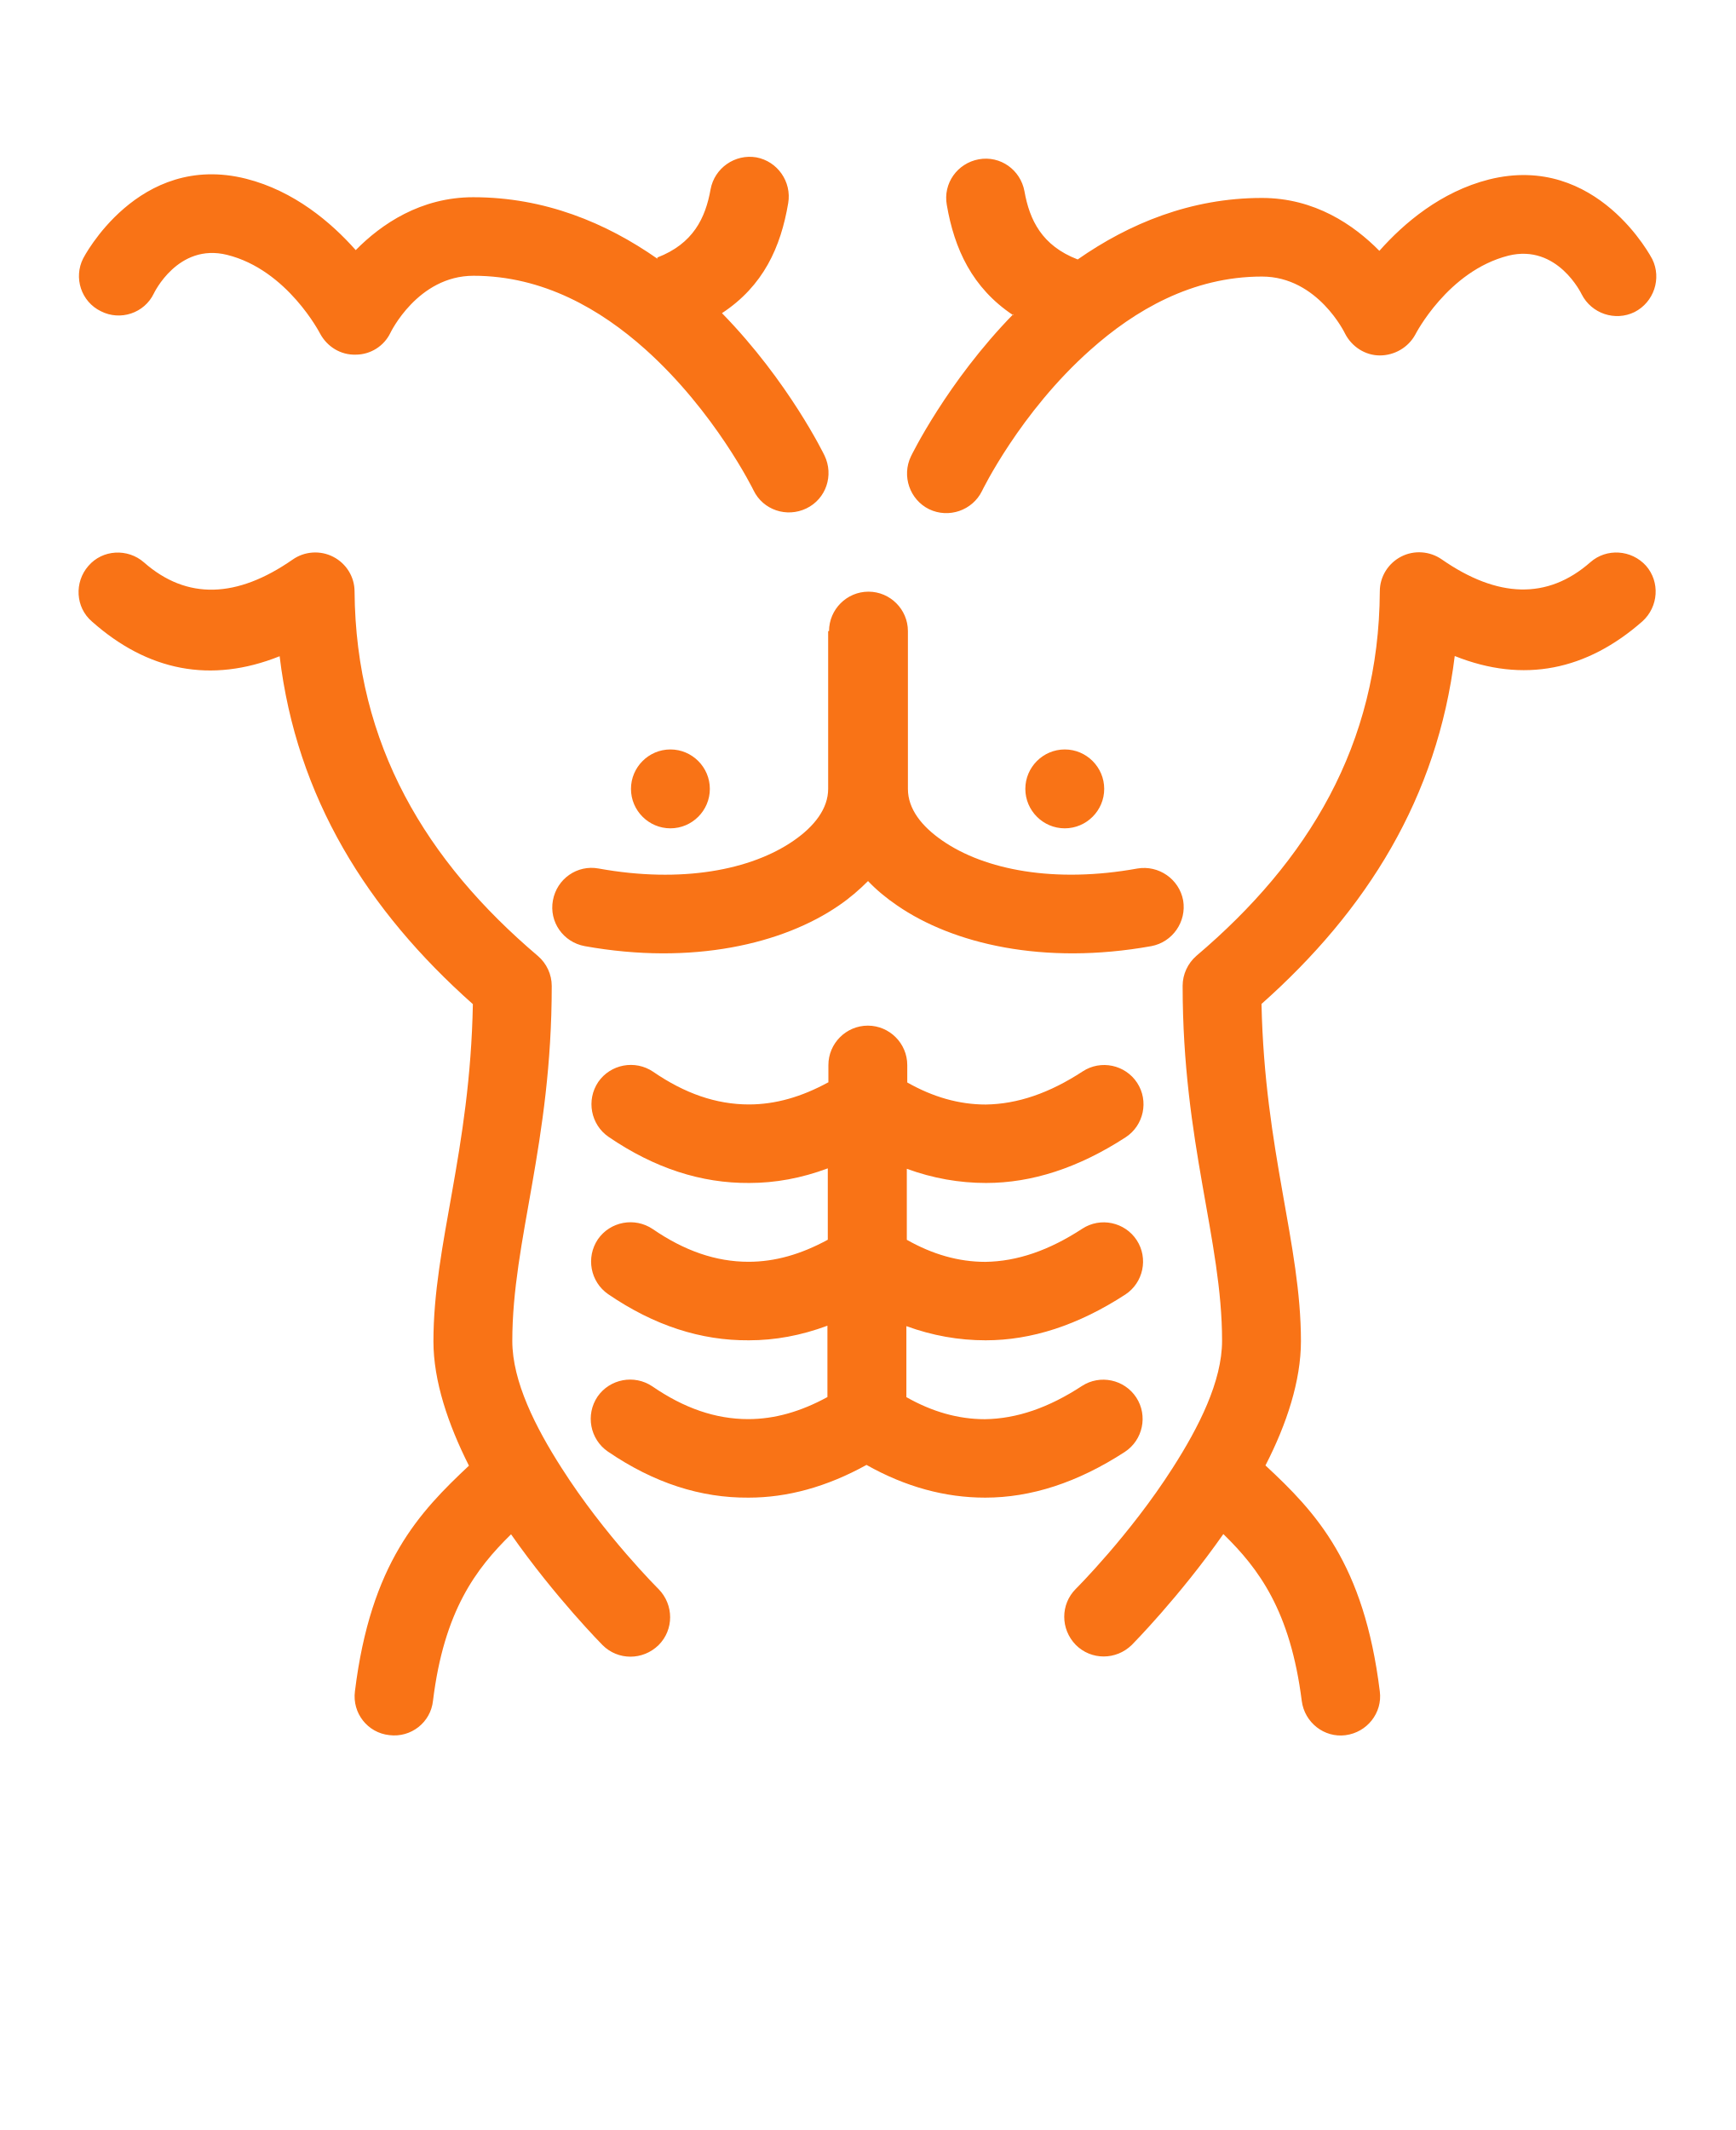
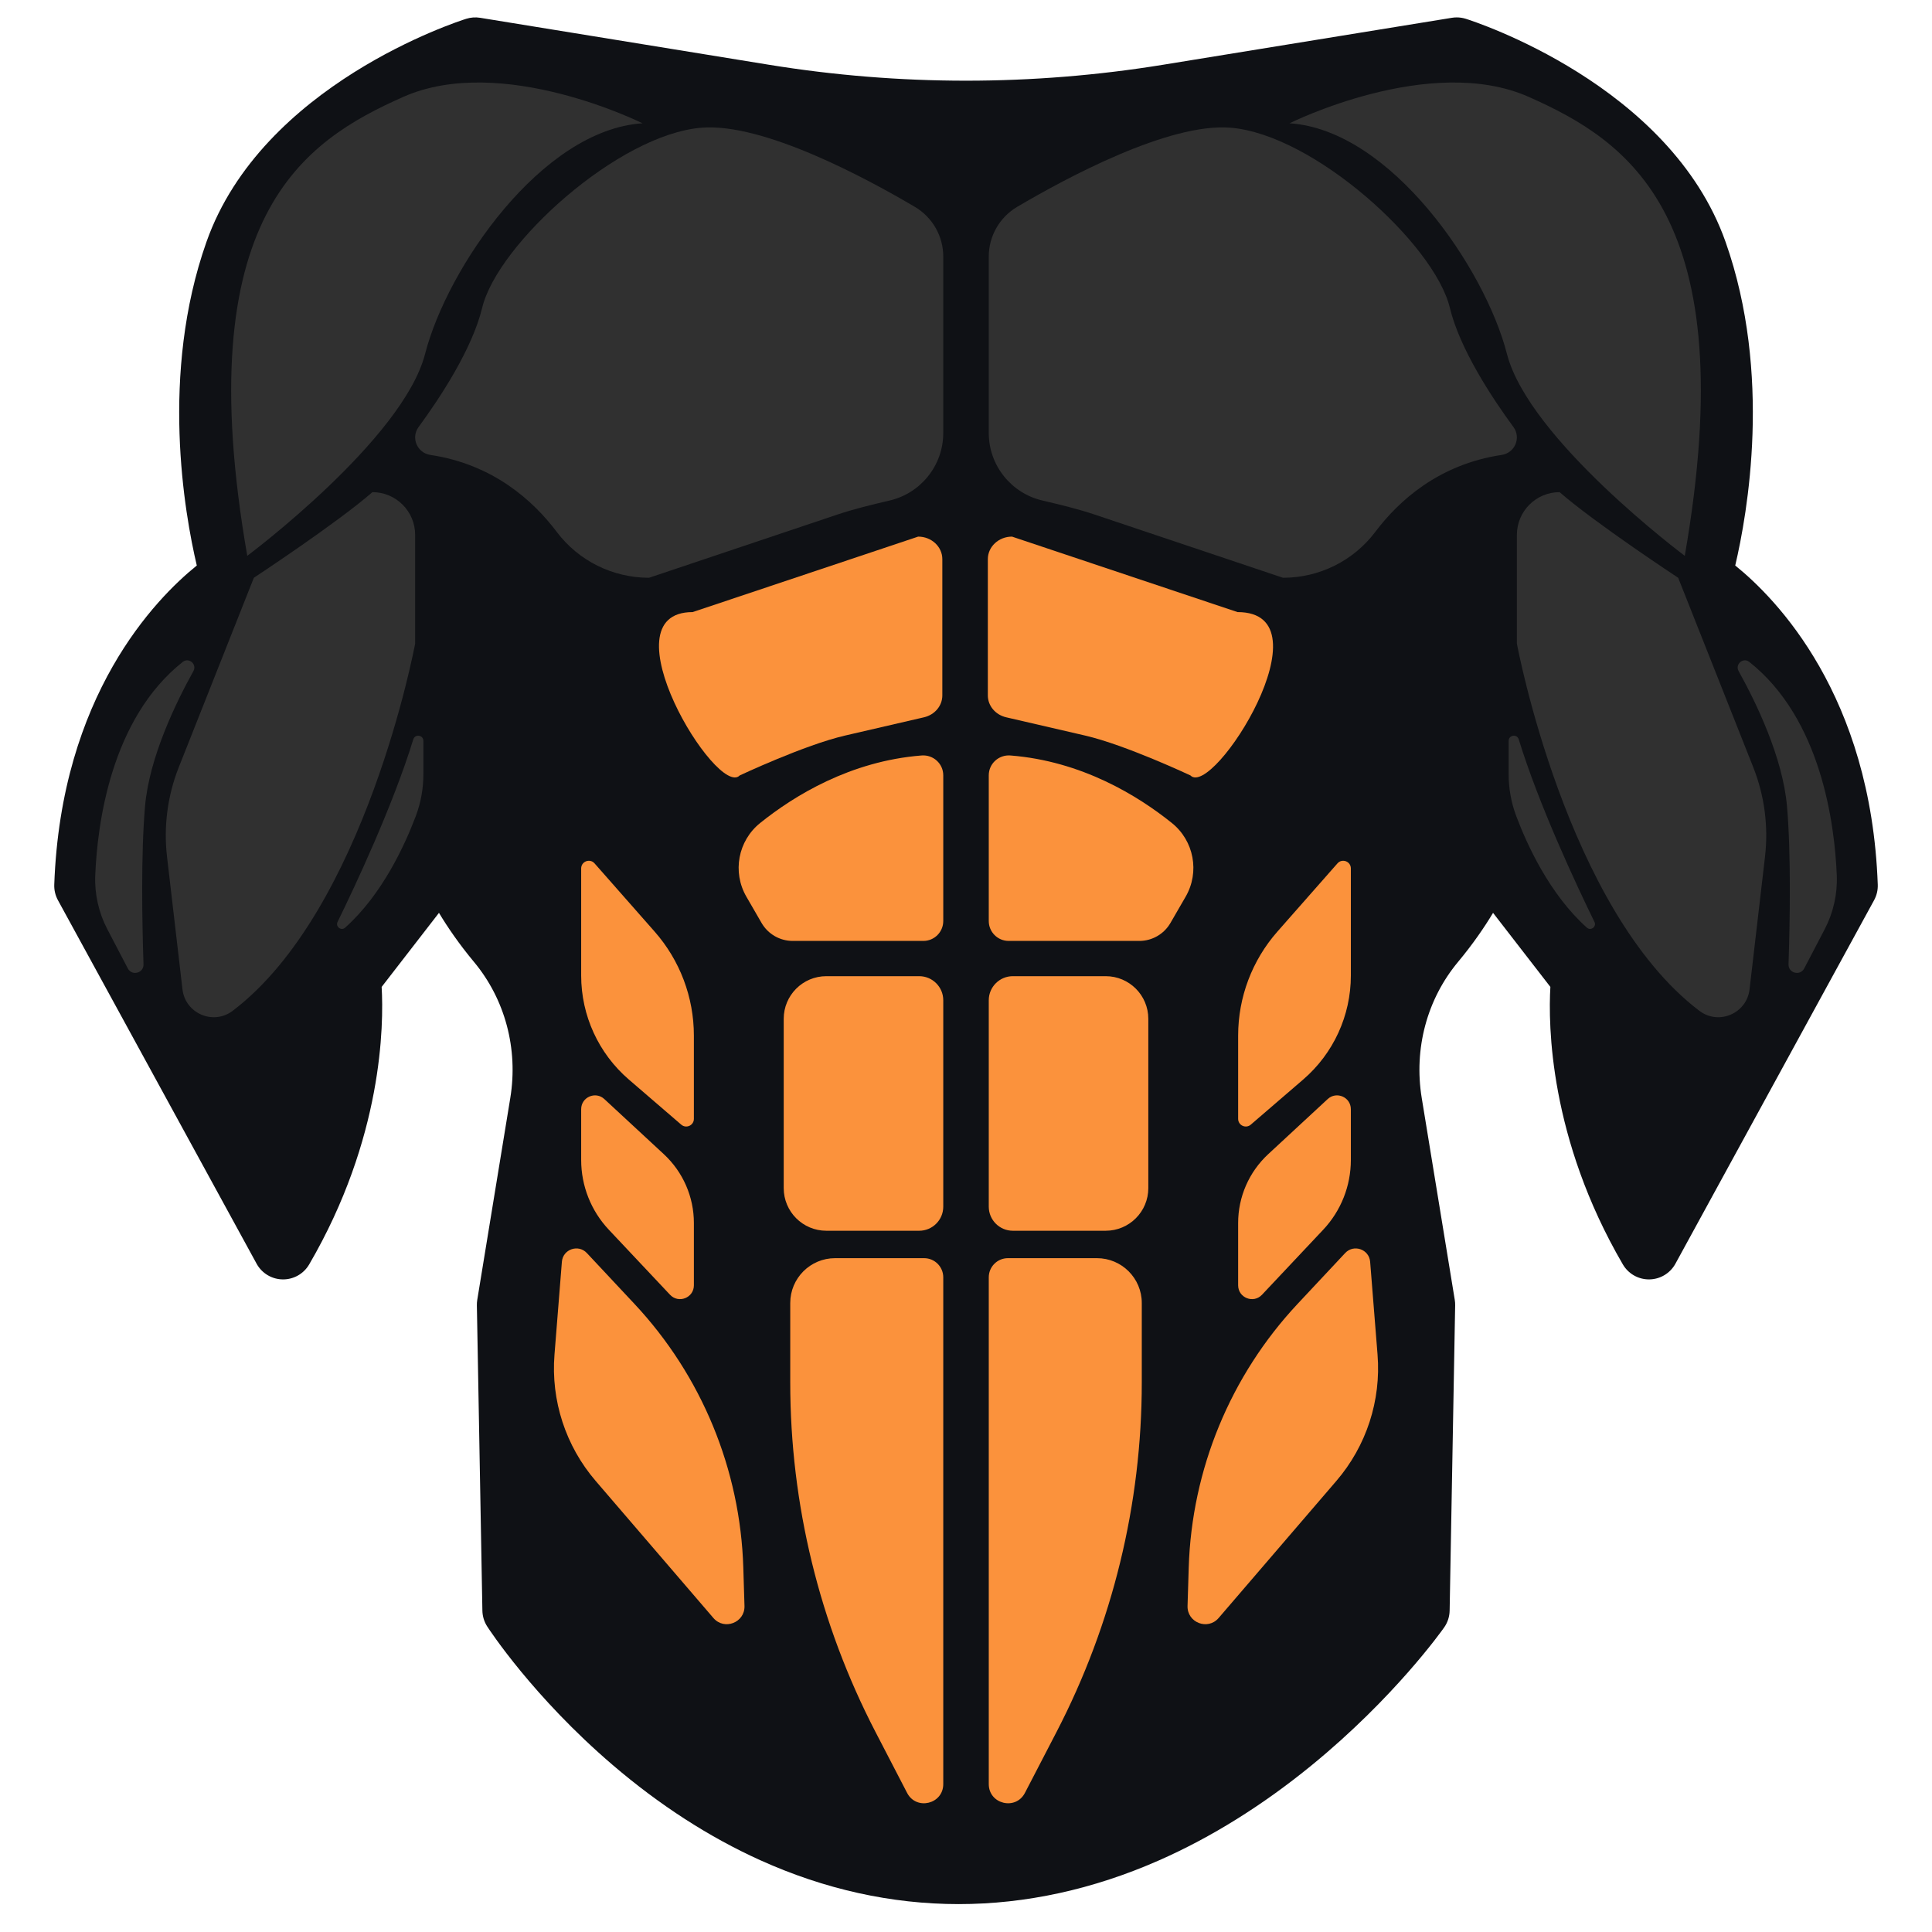
- <svg xmlns="http://www.w3.org/2000/svg" fill="#f97316" version="1.1" viewBox="-5.0 -10.0 110.0 135.0">
-   <path d="m72.574 87.25c2.227 2.176 4.227 4.852 4.949 10.551 0.176 1.375 1.426 2.352 2.773 2.176 1.375-0.176 2.352-1.426 2.176-2.773-1-8.125-4.051-11.352-7.25-14.324 1.352-2.625 2.25-5.375 2.25-7.875 0-6.148-2.301-12.023-2.5-21.375 6.699-5.949 11.148-13.102 12.25-22.051 4.375 1.75 8.375 0.898 11.898-2.199 1.023-0.926 1.125-2.5 0.227-3.523-0.926-1.023-2.5-1.125-3.523-0.227-2.727 2.398-5.898 2.273-9.426-0.176-0.75-0.523-1.75-0.602-2.574-0.176-0.824 0.426-1.352 1.273-1.352 2.199-0.051 9.727-4.551 17.102-11.625 23.102-0.551 0.477-0.875 1.176-0.875 1.898 0 10 2.5 16.102 2.5 22.5 0 2.574-1.477 5.477-3.125 8.051-2.727 4.273-6.148 7.676-6.148 7.676-0.977 0.977-0.977 2.551 0 3.551 0.977 0.977 2.551 0.977 3.551 0 0 0 3-3.023 5.801-7.023zm-47.824-4.375c-3.176 2.977-6.25 6.199-7.25 14.324-0.176 1.375 0.801 2.625 2.176 2.773 1.375 0.176 2.625-0.801 2.773-2.176 0.699-5.699 2.727-8.375 4.949-10.551 2.801 4 5.801 7.023 5.801 7.023 0.977 0.977 2.551 0.977 3.551 0 0.977-0.977 0.977-2.551 0-3.551 0 0-3.426-3.398-6.148-7.676-1.648-2.574-3.125-5.477-3.125-8.051 0-6.398 2.5-12.5 2.5-22.5 0-0.727-0.324-1.426-0.875-1.898-7.074-6-11.551-13.375-11.625-23.102 0-0.926-0.523-1.773-1.352-2.199-0.824-0.426-1.824-0.352-2.574 0.176-3.523 2.449-6.699 2.574-9.426 0.176-1.023-0.898-2.625-0.824-3.523 0.227-0.898 1.023-0.824 2.625 0.227 3.523 3.523 3.125 7.523 3.949 11.898 2.199 1.074 8.949 5.551 16.102 12.25 22.051-0.176 9.352-2.5 15.227-2.5 21.375 0 2.5 0.926 5.25 2.25 7.875zm22.75-24.273c-1.699 0.926-3.352 1.398-5.023 1.398-2.074 0-4.074-0.699-6.074-2.074-1.148-0.773-2.699-0.477-3.477 0.648-0.773 1.148-0.477 2.699 0.648 3.477 2.926 2 5.898 2.949 8.926 2.926 1.648 0 3.301-0.301 4.977-0.926v4.523c-1.699 0.926-3.352 1.398-5.023 1.398-2.074 0-4.074-0.699-6.074-2.074-1.148-0.773-2.699-0.477-3.477 0.648-0.773 1.148-0.477 2.699 0.648 3.477 2.926 2 5.898 2.949 8.926 2.926 1.648 0 3.301-0.301 4.977-0.926v4.523c-1.699 0.926-3.352 1.398-5.023 1.398-2.074 0-4.074-0.699-6.074-2.074-1.148-0.773-2.699-0.477-3.477 0.648-0.773 1.148-0.477 2.699 0.648 3.477 2.926 2 5.898 2.949 8.926 2.926 2.449 0 4.949-0.676 7.477-2.074 2.477 1.398 5 2.074 7.523 2.074 2.898 0 5.852-0.949 8.852-2.898 1.148-0.75 1.477-2.301 0.727-3.449-0.75-1.148-2.301-1.477-3.449-0.727-2.102 1.375-4.125 2.074-6.148 2.102-1.699 0-3.352-0.477-4.977-1.398v-4.5c1.648 0.602 3.324 0.898 5.023 0.898 2.898 0 5.852-0.949 8.852-2.898 1.148-0.75 1.477-2.301 0.727-3.449-0.75-1.148-2.301-1.477-3.449-0.727-2.102 1.375-4.125 2.074-6.148 2.102-1.699 0-3.352-0.477-4.977-1.398v-4.5c1.648 0.602 3.324 0.898 5.023 0.898 2.898 0 5.852-0.949 8.852-2.898 1.148-0.75 1.477-2.301 0.727-3.449-0.75-1.148-2.301-1.477-3.449-0.727-2.102 1.375-4.125 2.074-6.148 2.102-1.699 0-3.352-0.477-4.977-1.398v-1.102c0-1.375-1.125-2.5-2.5-2.5s-2.5 1.125-2.5 2.5v1.102zm0-28.602v10c0 1.25-0.875 2.375-2.176 3.273-2.699 1.875-7.125 2.727-12.375 1.773-1.352-0.25-2.648 0.648-2.898 2.023-0.25 1.352 0.648 2.648 2.023 2.898 6.824 1.227 12.574-0.148 16.102-2.574 0.699-0.477 1.301-1 1.852-1.551 0.523 0.551 1.148 1.074 1.852 1.551 3.523 2.426 9.273 3.801 16.102 2.574 1.352-0.25 2.25-1.551 2.023-2.898-0.25-1.352-1.551-2.25-2.898-2.023-5.227 0.949-9.676 0.102-12.375-1.773-1.301-0.898-2.176-2-2.176-3.273v-10c0-1.375-1.125-2.5-2.5-2.5s-2.5 1.125-2.5 2.5zm15 7.5c1.375 0 2.5 1.125 2.5 2.5s-1.125 2.5-2.5 2.5-2.5-1.125-2.5-2.5 1.125-2.5 2.5-2.5zm-25 0c1.375 0 2.5 1.125 2.5 2.5s-1.125 2.5-2.5 2.5-2.5-1.125-2.5-2.5 1.125-2.5 2.5-2.5zm-0.824-31.102c-3.25-2.273-7.148-3.898-11.676-3.898-3.324 0-5.824 1.699-7.449 3.352-1.551-1.75-3.898-3.75-6.949-4.523-6.852-1.727-10.328 5.047-10.328 5.047-0.625 1.227-0.125 2.75 1.125 3.352 1.227 0.625 2.75 0.125 3.352-1.125 0 0 1.523-3.227 4.648-2.449 3.824 0.949 5.898 5 5.898 5 0.449 0.824 1.301 1.352 2.25 1.324 0.949 0 1.801-0.551 2.199-1.375 0 0 1.727-3.625 5.273-3.625 4.426 0 8.074 2.148 10.875 4.648 4.449 3.977 6.875 8.949 6.875 8.949 0.602 1.25 2.102 1.75 3.352 1.148 1.25-0.602 1.75-2.102 1.148-3.352 0 0-2.25-4.676-6.5-9.023 2.625-1.727 3.727-4.176 4.199-6.977 0.227-1.352-0.676-2.648-2.023-2.898-1.352-0.227-2.648 0.676-2.898 2.023-0.324 1.824-1.102 3.449-3.375 4.324zm22.574 3.5c-4.227 4.324-6.5 9.023-6.5 9.023-0.602 1.25-0.074 2.75 1.148 3.352 1.25 0.602 2.75 0.074 3.352-1.148 0 0 2.398-4.977 6.875-8.949 2.801-2.5 6.449-4.648 10.875-4.648 3.551 0 5.273 3.625 5.273 3.625 0.426 0.824 1.273 1.375 2.199 1.375 0.926 0 1.801-0.5 2.25-1.324 0 0 2.051-4.023 5.898-5 3.125-0.773 4.648 2.449 4.648 2.449 0.625 1.227 2.125 1.727 3.352 1.125 1.227-0.625 1.727-2.125 1.125-3.352 0 0-3.477-6.773-10.352-5.051-3.051 0.773-5.398 2.773-6.949 4.523-1.625-1.648-4.102-3.352-7.449-3.352-4.5 0-8.426 1.625-11.676 3.898-2.273-0.875-3.051-2.5-3.375-4.324-0.25-1.352-1.523-2.273-2.898-2.023-1.352 0.25-2.273 1.523-2.023 2.898 0.477 2.773 1.602 5.25 4.199 6.977z" fill-rule="evenodd" />
+ <svg xmlns="http://www.w3.org/2000/svg" version="1.1" width="512" height="512" x="0" y="0" viewBox="0 0 512 512" style="enable-background:new 0 0 512 512" xml:space="preserve" class="">
+   <g>
+     <path fill="#0f1115" d="M386.049 4.612c-.429 0-.858.034-1.284.104L308.167 17.17c-17.194 2.796-34.744 4.213-52.163 4.213s-34.97-1.418-52.163-4.213L127.242 4.715a7.989 7.989 0 0 0-3.682.264c-2.203.692-54.126 17.43-68.852 59.146-12.363 35.022-5.801 71.956-2.555 85.742-10.916 8.808-35.98 34.384-37.773 84.578a7.995 7.995 0 0 0 .975 4.122l52.646 96.326a8.002 8.002 0 0 0 7.02 4.164 8 8 0 0 0 6.91-3.969c19.521-33.465 19.788-63.519 19.211-73.545l15.19-19.627c2.29 3.812 5.327 8.26 9.282 13.009 8.243 9.897 11.749 23.036 9.62 36.046l-8.755 53.505a8.038 8.038 0 0 0-.104 1.436l1.463 80.921a7.997 7.997 0 0 0 1.279 4.196c.487.754 12.166 18.666 33.233 36.696 12.433 10.641 25.595 19.136 39.121 25.247 17.086 7.72 34.777 11.635 52.583 11.635 17.78 0 35.654-3.904 53.125-11.604 13.818-6.09 27.406-14.555 40.388-25.16 21.999-17.971 34.626-35.809 35.152-36.56a7.99 7.99 0 0 0 1.45-4.451l1.463-80.921a7.933 7.933 0 0 0-.104-1.436l-8.755-53.505c-2.129-13.011 1.377-26.149 9.62-36.046 3.955-4.75 6.993-9.198 9.282-13.009l15.19 19.627c-.577 10.026-.31 40.081 19.211 73.545a8 8 0 0 0 6.91 3.969l.112-.001a7.998 7.998 0 0 0 6.908-4.163l52.646-96.326a8.005 8.005 0 0 0 .975-4.122c-1.793-50.194-26.857-75.77-37.773-84.578 3.246-13.786 9.808-50.72-2.555-85.742C442.573 22.41 390.65 5.672 388.447 4.979a8.015 8.015 0 0 0-2.398-.367z" opacity="1" data-original="#484f69" class="" />
+     <path fill="#303030" d="M170.261 32.674s-37.238-18.619-63.422-6.982-57.021 31.42-41.311 121.607c0 0 41.311-30.838 47.13-53.53s30.837-59.35 57.603-61.095z" opacity="1" data-original="#9fabce" class="" />
+     <path fill="#303030" d="M242.454 54.825a15.301 15.301 0 0 1 7.52 13.185v46.72c0 8.704-6.048 15.996-14.171 17.901-4.694 1.101-9.383 2.22-13.953 3.754l-49.851 16.732c-9.613 0-18.681-4.489-24.464-12.168-6.153-8.172-16.775-17.887-33.478-20.387-3.507-.525-5.224-4.54-3.125-7.399 5.659-7.711 14.206-20.645 16.854-31.613 4.073-16.874 36.075-45.966 58.185-47.712 16.316-1.289 43.407 13.269 56.483 20.987zM110.018 141.749v28.823s-13.09 70.544-48.363 97.308c-5.13 3.892-12.553.702-13.298-5.694l-4.094-35.137a49.024 49.024 0 0 1 3.117-23.727l19.893-50.205s22.11-14.546 31.42-22.692c6.255 0 11.325 5.07 11.325 11.324z" opacity="1" data-original="#9fabce" class="" />
+     <path fill="#303030" d="M48.428 175.413c1.622-1.285 3.836.622 2.83 2.43-4.655 8.367-11.702 22.889-12.824 35.847-1.105 12.77-.772 30.815-.404 41.857.078 2.346-3.072 3.176-4.159 1.095l-5.407-10.35a28.387 28.387 0 0 1-3.224-14.312c.565-13.726 4.161-41.496 23.188-56.567zM112.205 196.348v8.785c0 3.786-.666 7.54-1.997 11.084-2.851 7.595-8.865 20.797-18.739 29.621-1.047.936-2.627-.261-2.01-1.523 4.655-9.513 14.642-30.743 20.07-48.378.463-1.5 2.676-1.16 2.676.411z" opacity="1" data-original="#9fabce" class="" />
+     <g fill="#ff004f">
+       <path d="M249.974 205.469v38.609a5.279 5.279 0 0 1-5.279 5.279h-34.61a9.542 9.542 0 0 1-8.262-4.767l-4.026-6.963a15.246 15.246 0 0 1 3.652-19.522c9.015-7.244 23.896-16.403 42.774-17.896 3.092-.245 5.751 2.158 5.751 5.26zM243.591 326.162h-24.602c-6.239 0-11.296-5.058-11.296-11.296v-44.872c0-6.239 5.058-11.296 11.296-11.296h24.602a6.383 6.383 0 0 1 6.383 6.383v54.697a6.384 6.384 0 0 1-6.383 6.384zM244.899 333.428h-23.593c-6.563 0-11.883 5.32-11.883 11.883v21.057a201.14 201.14 0 0 0 22.585 92.603l8.385 16.168c2.447 4.718 9.581 2.978 9.581-2.337V338.503a5.075 5.075 0 0 0-5.075-5.075z" fill="#fb923c" opacity="1" data-original="#ff004f" class="" />
+     </g>
+     <path fill="#fb923c" d="m157.565 228.805 15.916 18.076a41.707 41.707 0 0 1 10.405 27.563v22.063c0 1.734-2.036 2.668-3.35 1.536l-13.895-11.965a36.332 36.332 0 0 1-12.625-27.533v-28.4c0-1.869 2.314-2.743 3.549-1.34zM160.157 291.264l15.766 14.607a24.856 24.856 0 0 1 7.964 18.234v16.516c0 3.311-4.049 4.917-6.318 2.506l-16.227-17.241a26.949 26.949 0 0 1-7.325-18.47v-13.469c-.001-3.191 3.8-4.851 6.14-2.683zM155.526 332.07l12.614 13.48a107.082 107.082 0 0 1 28.845 69.887l.311 10.155c.135 4.417-5.358 6.548-8.237 3.196l-31.21-36.337a45.775 45.775 0 0 1-10.905-33.461l1.962-24.605c.264-3.32 4.344-4.747 6.62-2.315z" opacity="1" data-original="#ff8564" class="" />
+     <path fill="#303030" d="M341.747 32.674s37.238-18.619 63.422-6.982 57.021 31.42 41.311 121.607c0 0-41.311-30.838-47.13-53.53-5.818-22.693-30.838-59.35-57.603-61.095z" opacity="1" data-original="#9fabce" class="" />
+     <path fill="#303030" d="M269.553 54.825a15.301 15.301 0 0 0-7.52 13.185v46.72c0 8.704 6.048 15.996 14.171 17.901 4.693 1.101 9.383 2.22 13.953 3.754l49.851 16.732c9.613 0 18.681-4.489 24.464-12.168 6.153-8.172 16.775-17.887 33.478-20.387 3.507-.525 5.224-4.54 3.125-7.399-5.659-7.711-14.206-20.645-16.854-31.613-4.073-16.874-36.075-45.966-58.185-47.712-16.316-1.289-43.406 13.269-56.483 20.987zM401.99 141.749v28.823s13.091 70.544 48.363 97.308c5.13 3.892 12.553.702 13.298-5.694l4.094-35.137a49.024 49.024 0 0 0-3.117-23.727l-19.893-50.205s-22.11-14.546-31.42-22.692c-6.255 0-11.325 5.07-11.325 11.324z" opacity="1" data-original="#9fabce" class="" />
+     <path fill="#303030" d="M463.58 175.413c-1.622-1.285-3.836.622-2.83 2.43 4.656 8.367 11.702 22.889 12.824 35.847 1.105 12.77.772 30.815.404 41.857-.078 2.346 3.073 3.176 4.159 1.095l5.407-10.35a28.387 28.387 0 0 0 3.224-14.312c-.566-13.726-4.161-41.496-23.188-56.567zM399.803 196.348v8.785c0 3.786.666 7.54 1.997 11.084 2.851 7.595 8.865 20.797 18.739 29.621 1.047.936 2.627-.261 2.01-1.523-4.655-9.513-14.642-30.743-20.07-48.378-.464-1.5-2.676-1.16-2.676.411z" opacity="1" data-original="#9fabce" class="" />
+     <path fill="#fb923c" d="M262.033 205.469v38.609a5.279 5.279 0 0 0 5.279 5.279h34.61a9.542 9.542 0 0 0 8.262-4.767l4.026-6.963a15.246 15.246 0 0 0-3.652-19.522c-9.015-7.244-23.896-16.403-42.774-17.896-3.091-.245-5.751 2.158-5.751 5.26zM268.417 326.162h24.602c6.239 0 11.296-5.058 11.296-11.296v-44.872c0-6.239-5.058-11.296-11.296-11.296h-24.602a6.384 6.384 0 0 0-6.384 6.383v54.697a6.384 6.384 0 0 0 6.384 6.384zM267.109 333.428h23.593c6.563 0 11.883 5.32 11.883 11.883v21.057A201.14 201.14 0 0 1 280 458.971l-8.385 16.168c-2.447 4.718-9.581 2.978-9.581-2.337V338.503a5.074 5.074 0 0 1 5.075-5.075z" opacity="1" data-original="#ff004f" class="" />
+     <path fill="#fb923c" d="m354.442 228.805-15.916 18.076a41.707 41.707 0 0 0-10.405 27.563v22.063c0 1.734 2.036 2.668 3.35 1.536l13.895-11.965a36.332 36.332 0 0 0 12.625-27.533v-28.4c0-1.869-2.314-2.743-3.549-1.34zM351.85 291.264l-15.766 14.607a24.856 24.856 0 0 0-7.964 18.234v16.516c0 3.311 4.049 4.917 6.318 2.506l16.227-17.241a26.949 26.949 0 0 0 7.325-18.47v-13.469c.001-3.191-3.799-4.851-6.14-2.683zM356.482 332.07l-12.614 13.48a107.082 107.082 0 0 0-28.845 69.887l-.311 10.155c-.135 4.417 5.358 6.548 8.237 3.196l31.21-36.337a45.775 45.775 0 0 0 10.905-33.461l-1.962-24.605c-.265-3.32-4.345-4.747-6.62-2.315z" opacity="1" data-original="#ff8564" class="" />
+     <path fill="#fb923c" d="M249.728 148.179v36.119c0 2.743-2.006 5.133-4.863 5.794l-20.888 4.832c-10.774 2.492-27.945 10.577-27.945 10.577-5.973 6.163-36.108-43.292-12.473-43.292l59.763-20c3.537 0 6.406 2.673 6.406 5.97zM261.787 148.179v36.119c0 2.743 2.006 5.133 4.863 5.794l20.888 4.832c10.774 2.492 27.945 10.577 27.945 10.577 5.973 6.163 37.243-43.292 12.473-43.292l-59.763-20c-3.537 0-6.406 2.673-6.406 5.97z" opacity="1" data-original="#ff004f" class="" />
+   </g>
</svg>
